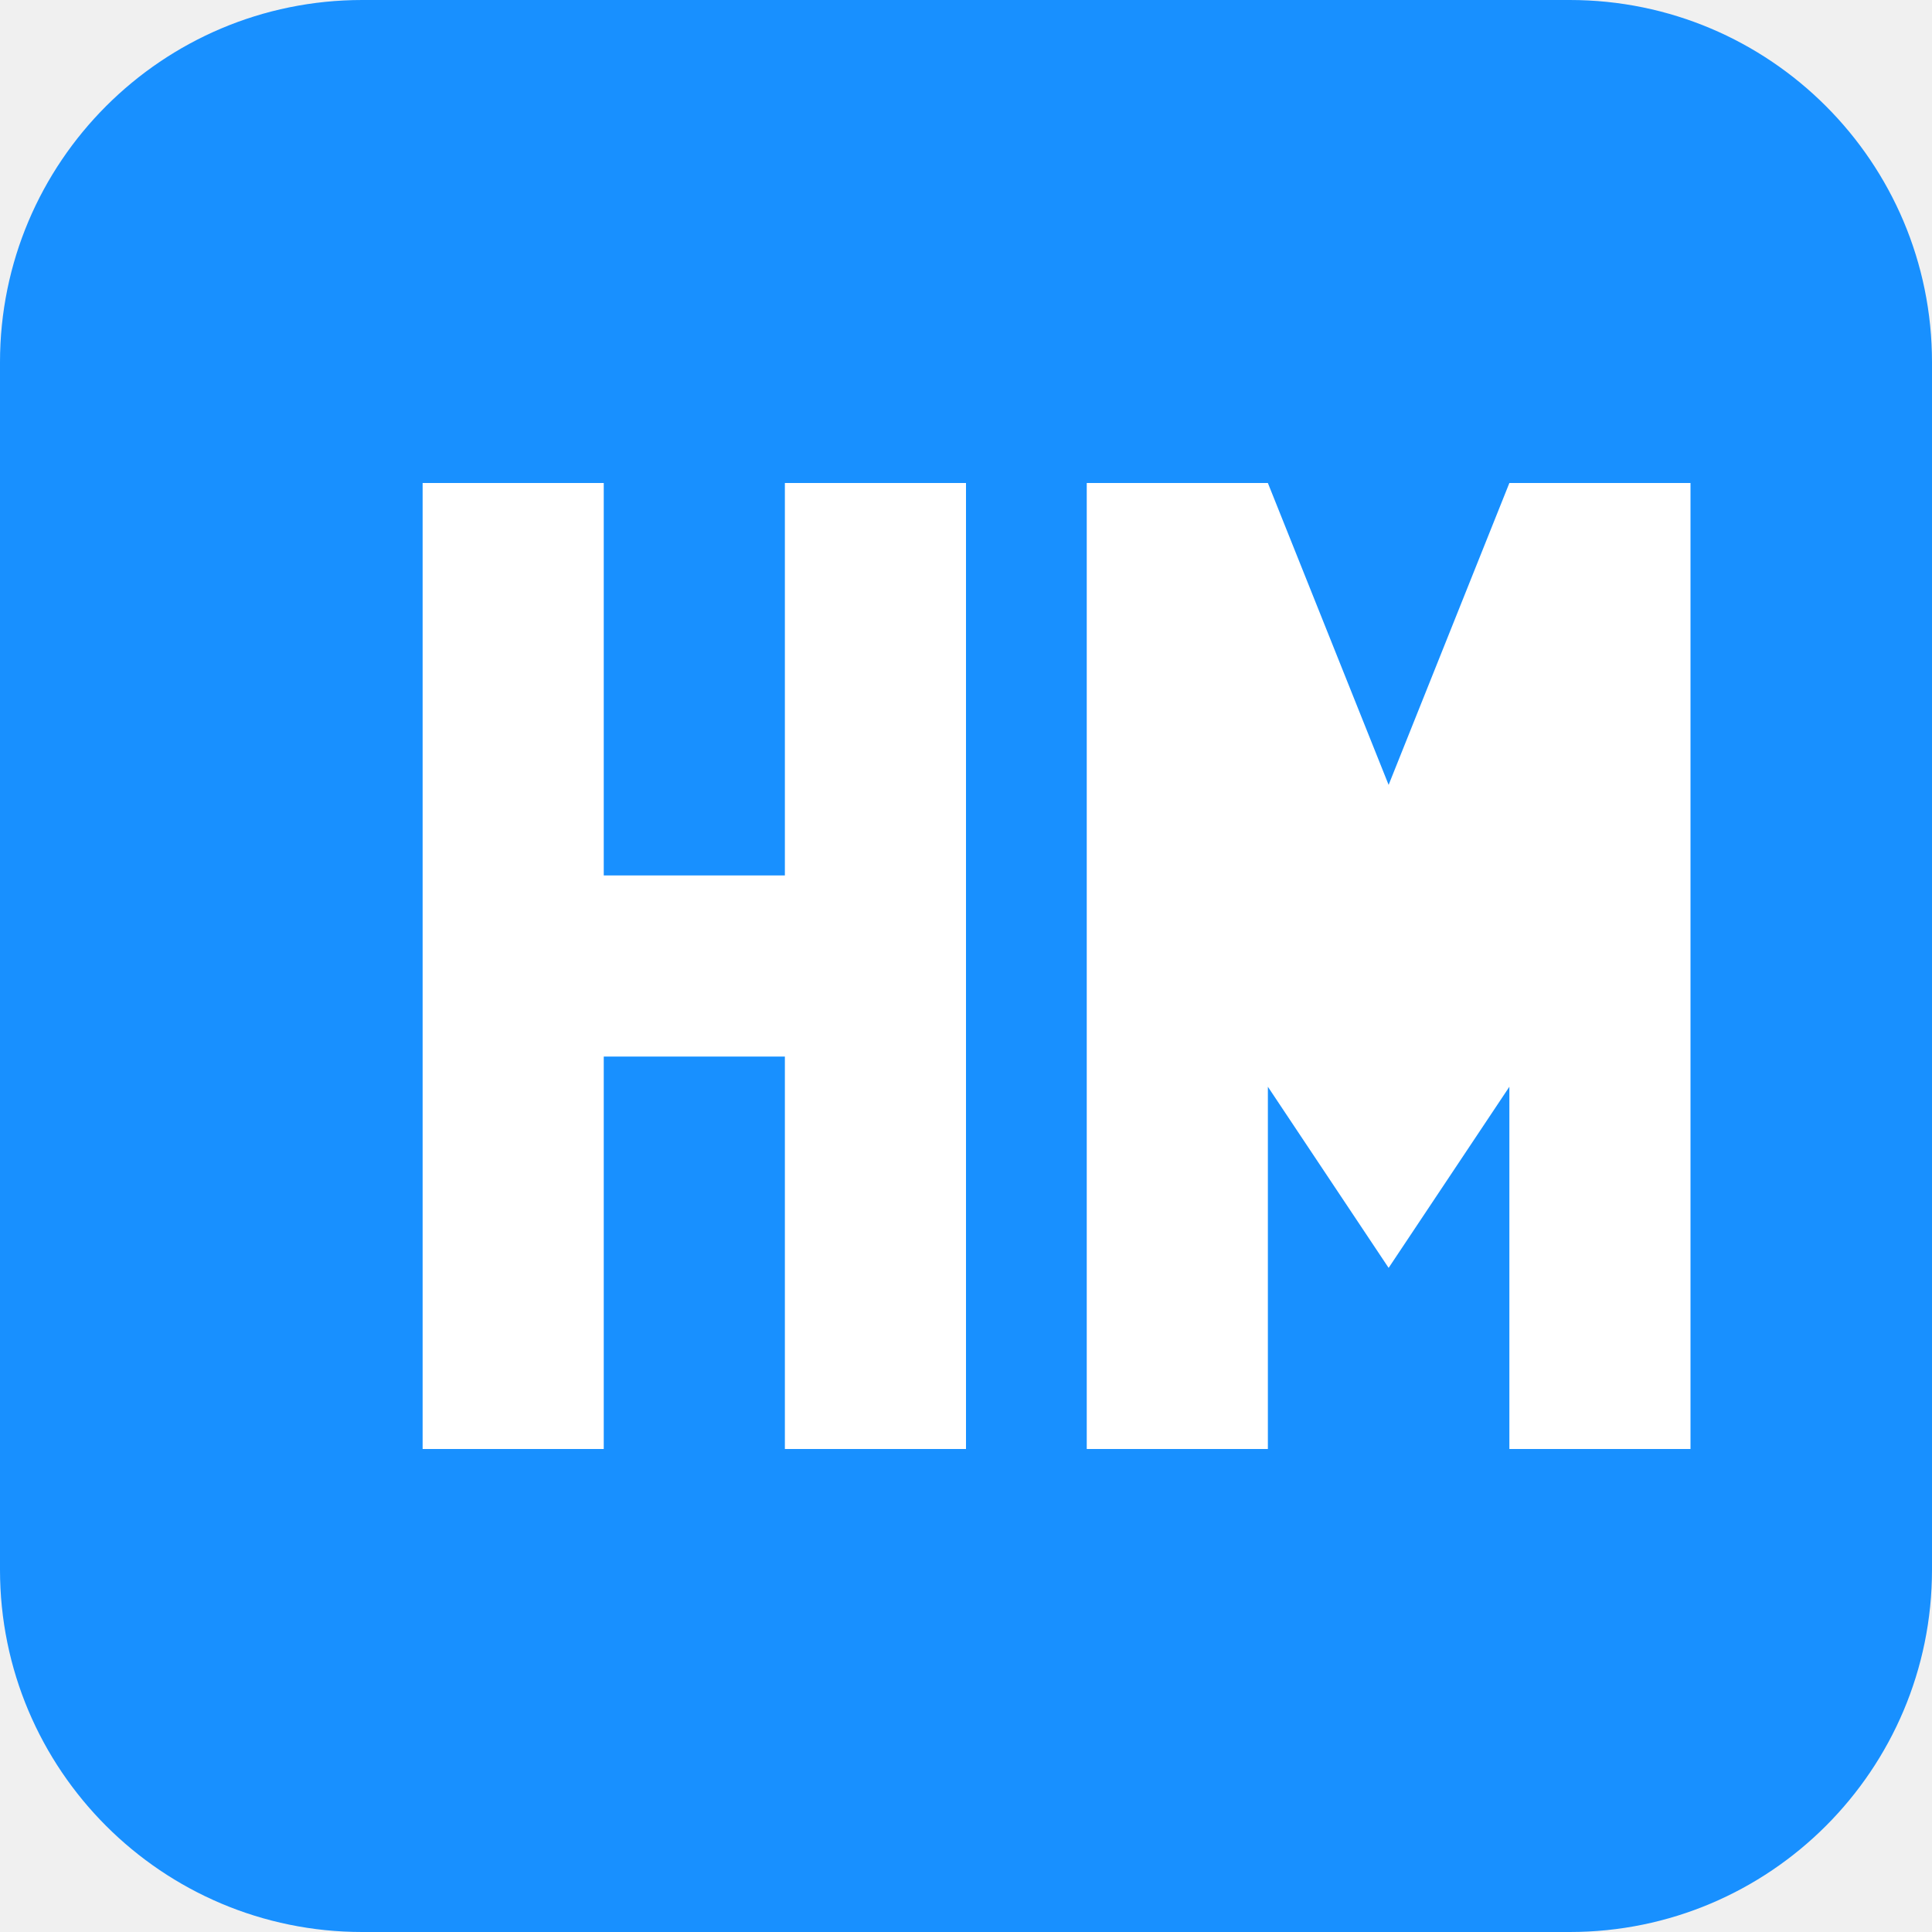
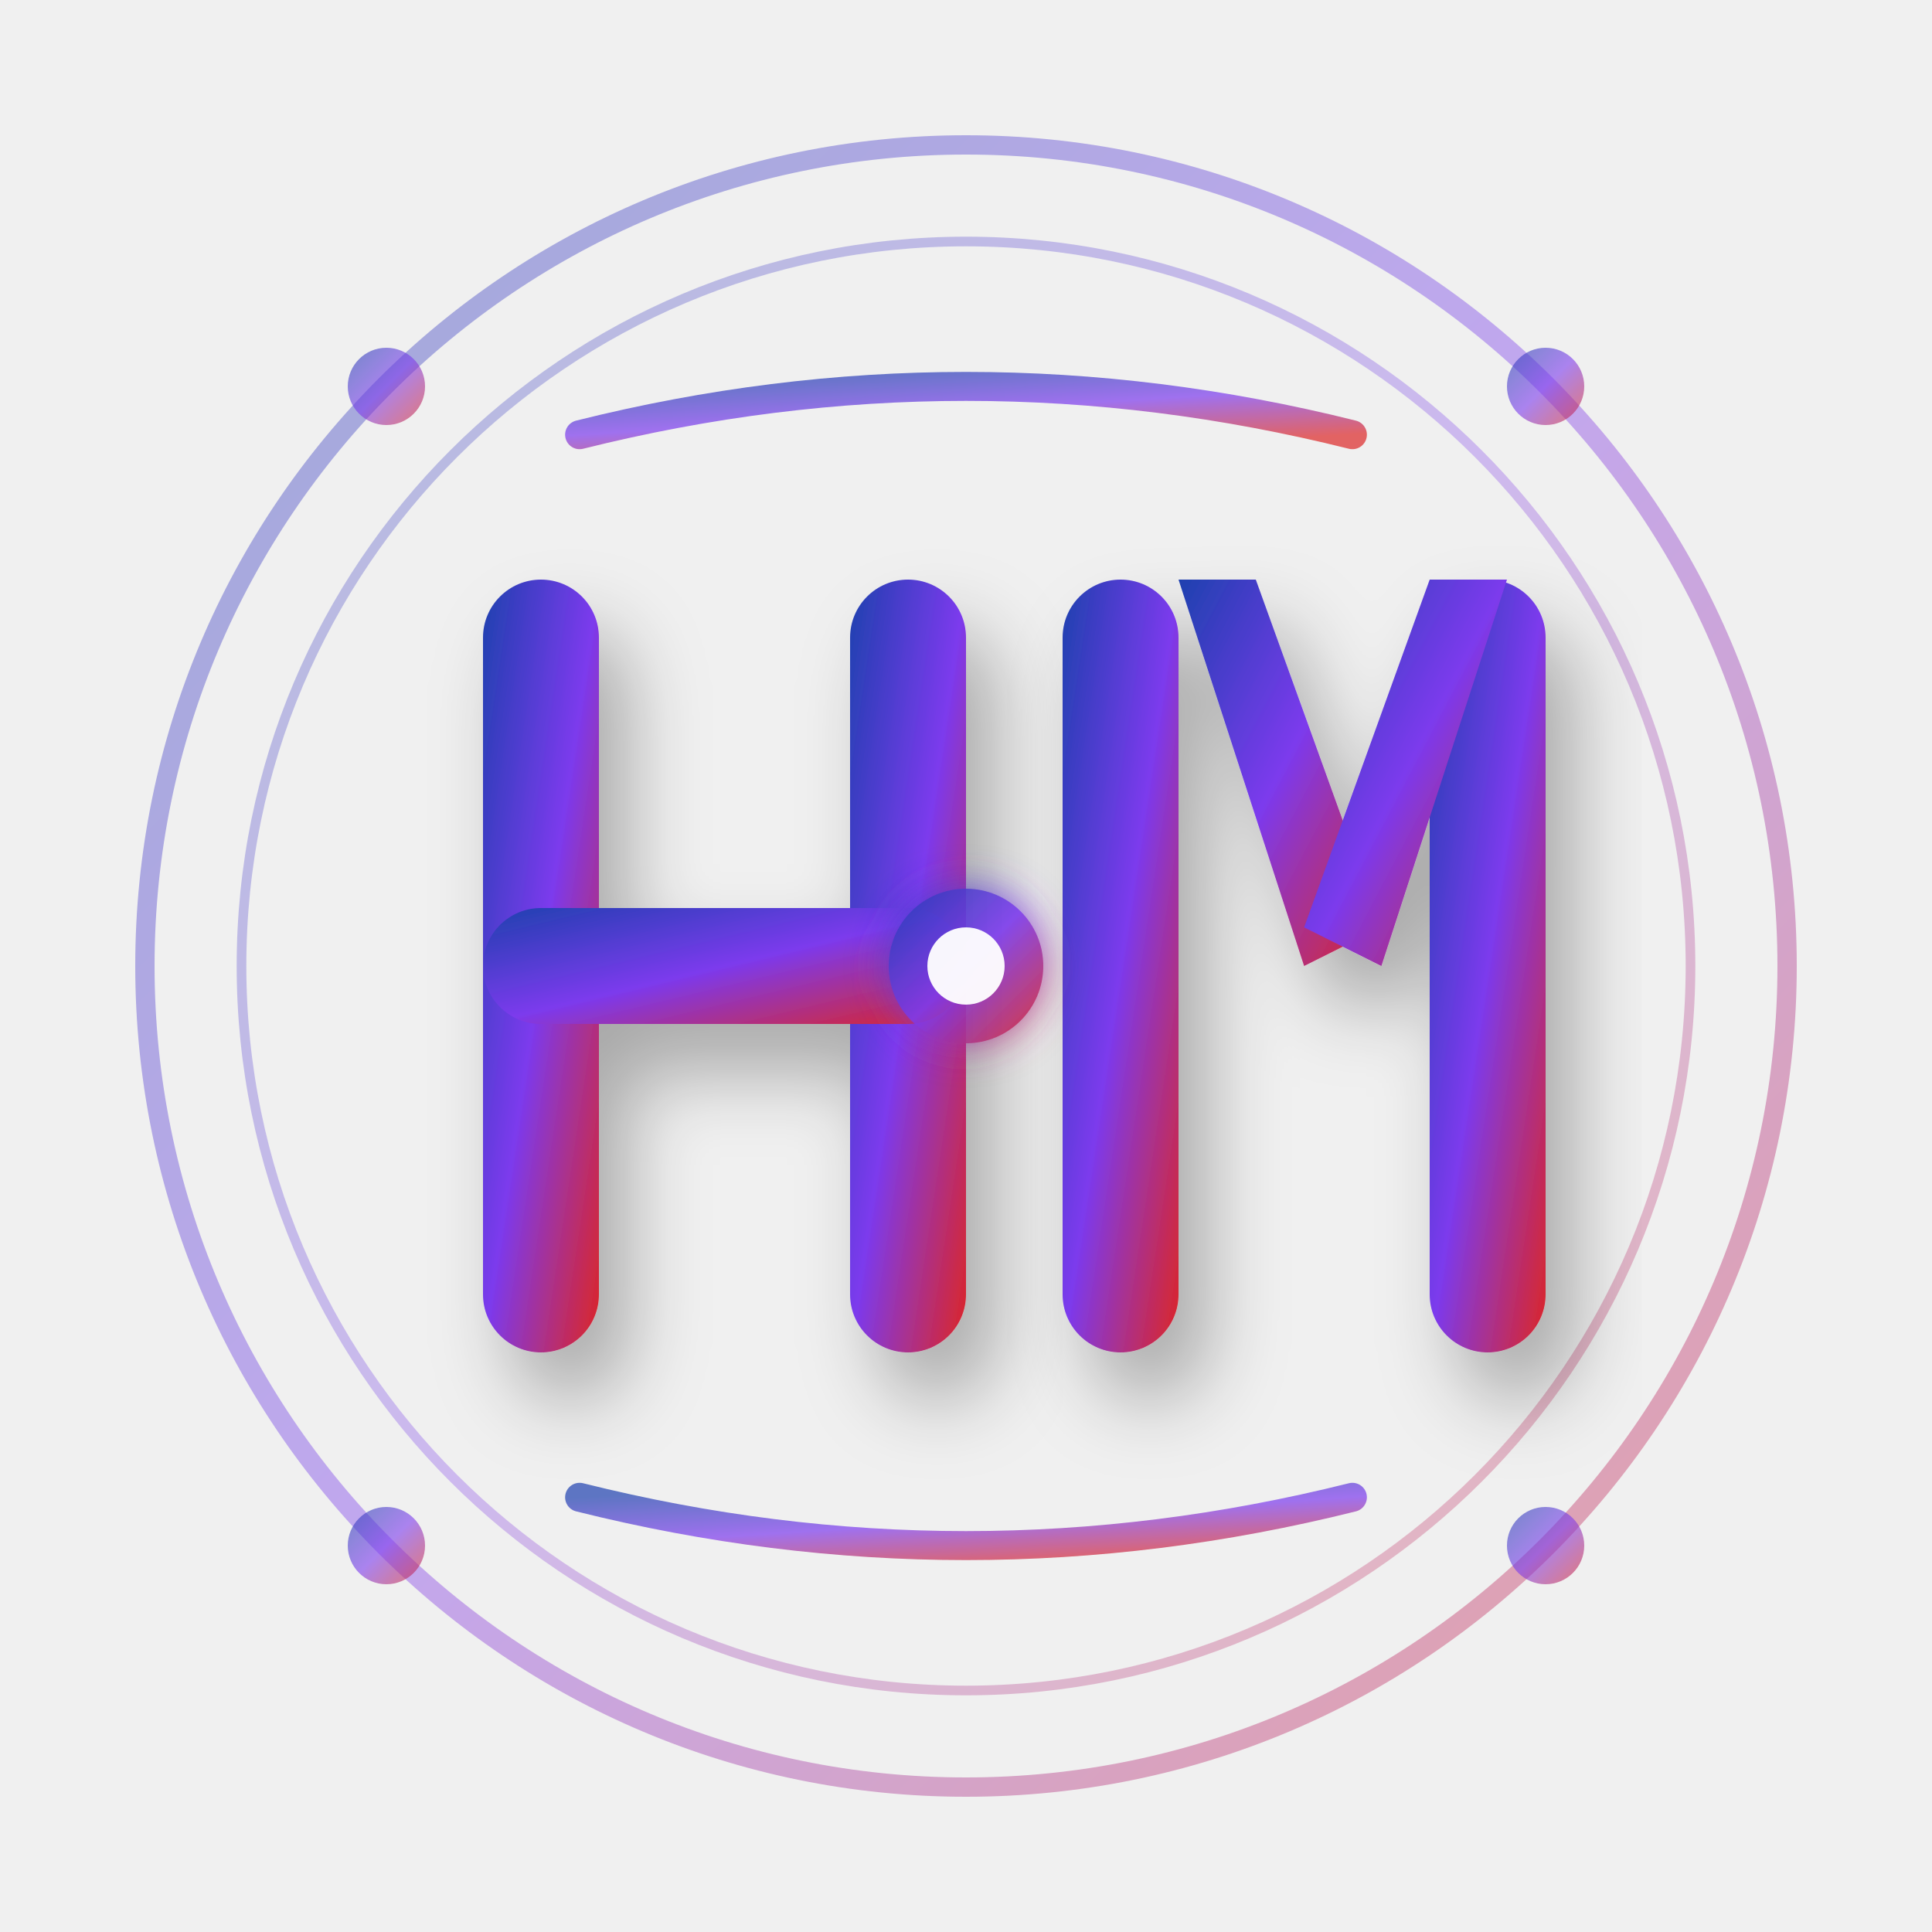
- <svg xmlns="http://www.w3.org/2000/svg" width="32" height="32" viewBox="0 0 32 32" fill="none">
-   <rect width="32" height="32" rx="6" fill="#1890ff" />
-   <path d="M7 8V24H10V17.5H13V24H16V8H13V14.5H10V8H7Z" fill="white" />
-   <path d="M18 8V24H21V18L23 21L25 18V24H28V8H25L23 13L21 8H18Z" fill="white" />
+ <svg xmlns="http://www.w3.org/2000/svg" width="200" height="200" viewBox="0 0 200 200">
+   <defs>
+     <linearGradient id="primaryGradient" x1="0%" y1="0%" x2="100%" y2="100%">
+       <stop offset="0%" style="stop-color:#1e40af;stop-opacity:1" />
+       <stop offset="50%" style="stop-color:#7c3aed;stop-opacity:1" />
+       <stop offset="100%" style="stop-color:#dc2626;stop-opacity:1" />
+     </linearGradient>
+     <filter id="letterShadow" x="-20%" y="-20%" width="140%" height="140%">
+       <feDropShadow dx="3" dy="5" stdDeviation="4" flood-color="#000000" flood-opacity="0.3" />
+     </filter>
+     <filter id="glow" x="-50%" y="-50%" width="200%" height="200%">
+       <feGaussianBlur stdDeviation="2" result="coloredBlur" />
+       <feMerge>
+         <feMergeNode in="coloredBlur" />
+         <feMergeNode in="SourceGraphic" />
+       </feMerge>
+     </filter>
+   </defs>
+   <circle cx="100" cy="100" r="85" fill="none" stroke="url(#primaryGradient)" stroke-width="2" opacity="0.4" />
+   <circle cx="100" cy="100" r="75" fill="none" stroke="url(#primaryGradient)" stroke-width="1" opacity="0.3" />
+   <g filter="url(#letterShadow)">
+     <rect x="50" y="60" width="12" height="80" fill="url(#primaryGradient)" rx="6" />
+     <rect x="88" y="60" width="12" height="80" fill="url(#primaryGradient)" rx="6" />
+     <rect x="50" y="94" width="50" height="12" fill="url(#primaryGradient)" rx="6" />
+   </g>
+   <g filter="url(#letterShadow)">
+     <rect x="110" y="60" width="12" height="80" fill="url(#primaryGradient)" rx="6" />
+     <rect x="148" y="60" width="12" height="80" fill="url(#primaryGradient)" rx="6" />
+     <polygon points="122,60 135,100 143,96 130,60" fill="url(#primaryGradient)" />
+     <polygon points="148,60 135,96 143,100 156,60" fill="url(#primaryGradient)" />
+   </g>
+   <circle cx="100" cy="100" r="8" fill="url(#primaryGradient)" opacity="0.9" filter="url(#glow)" />
+   <circle cx="100" cy="100" r="4" fill="#ffffff" opacity="0.95" />
+   <path d="M 60 45 Q 100 35 140 45" stroke="url(#primaryGradient)" stroke-width="3" fill="none" opacity="0.7" stroke-linecap="round" />
+   <path d="M 60 155 Q 100 165 140 155" stroke="url(#primaryGradient)" stroke-width="3" fill="none" opacity="0.7" stroke-linecap="round" />
+   <circle cx="40" cy="40" r="4" fill="url(#primaryGradient)" opacity="0.6" />
+   <circle cx="160" cy="40" r="4" fill="url(#primaryGradient)" opacity="0.6" />
+   <circle cx="40" cy="160" r="4" fill="url(#primaryGradient)" opacity="0.6" />
+   <circle cx="160" cy="160" r="4" fill="url(#primaryGradient)" opacity="0.6" />
</svg>
